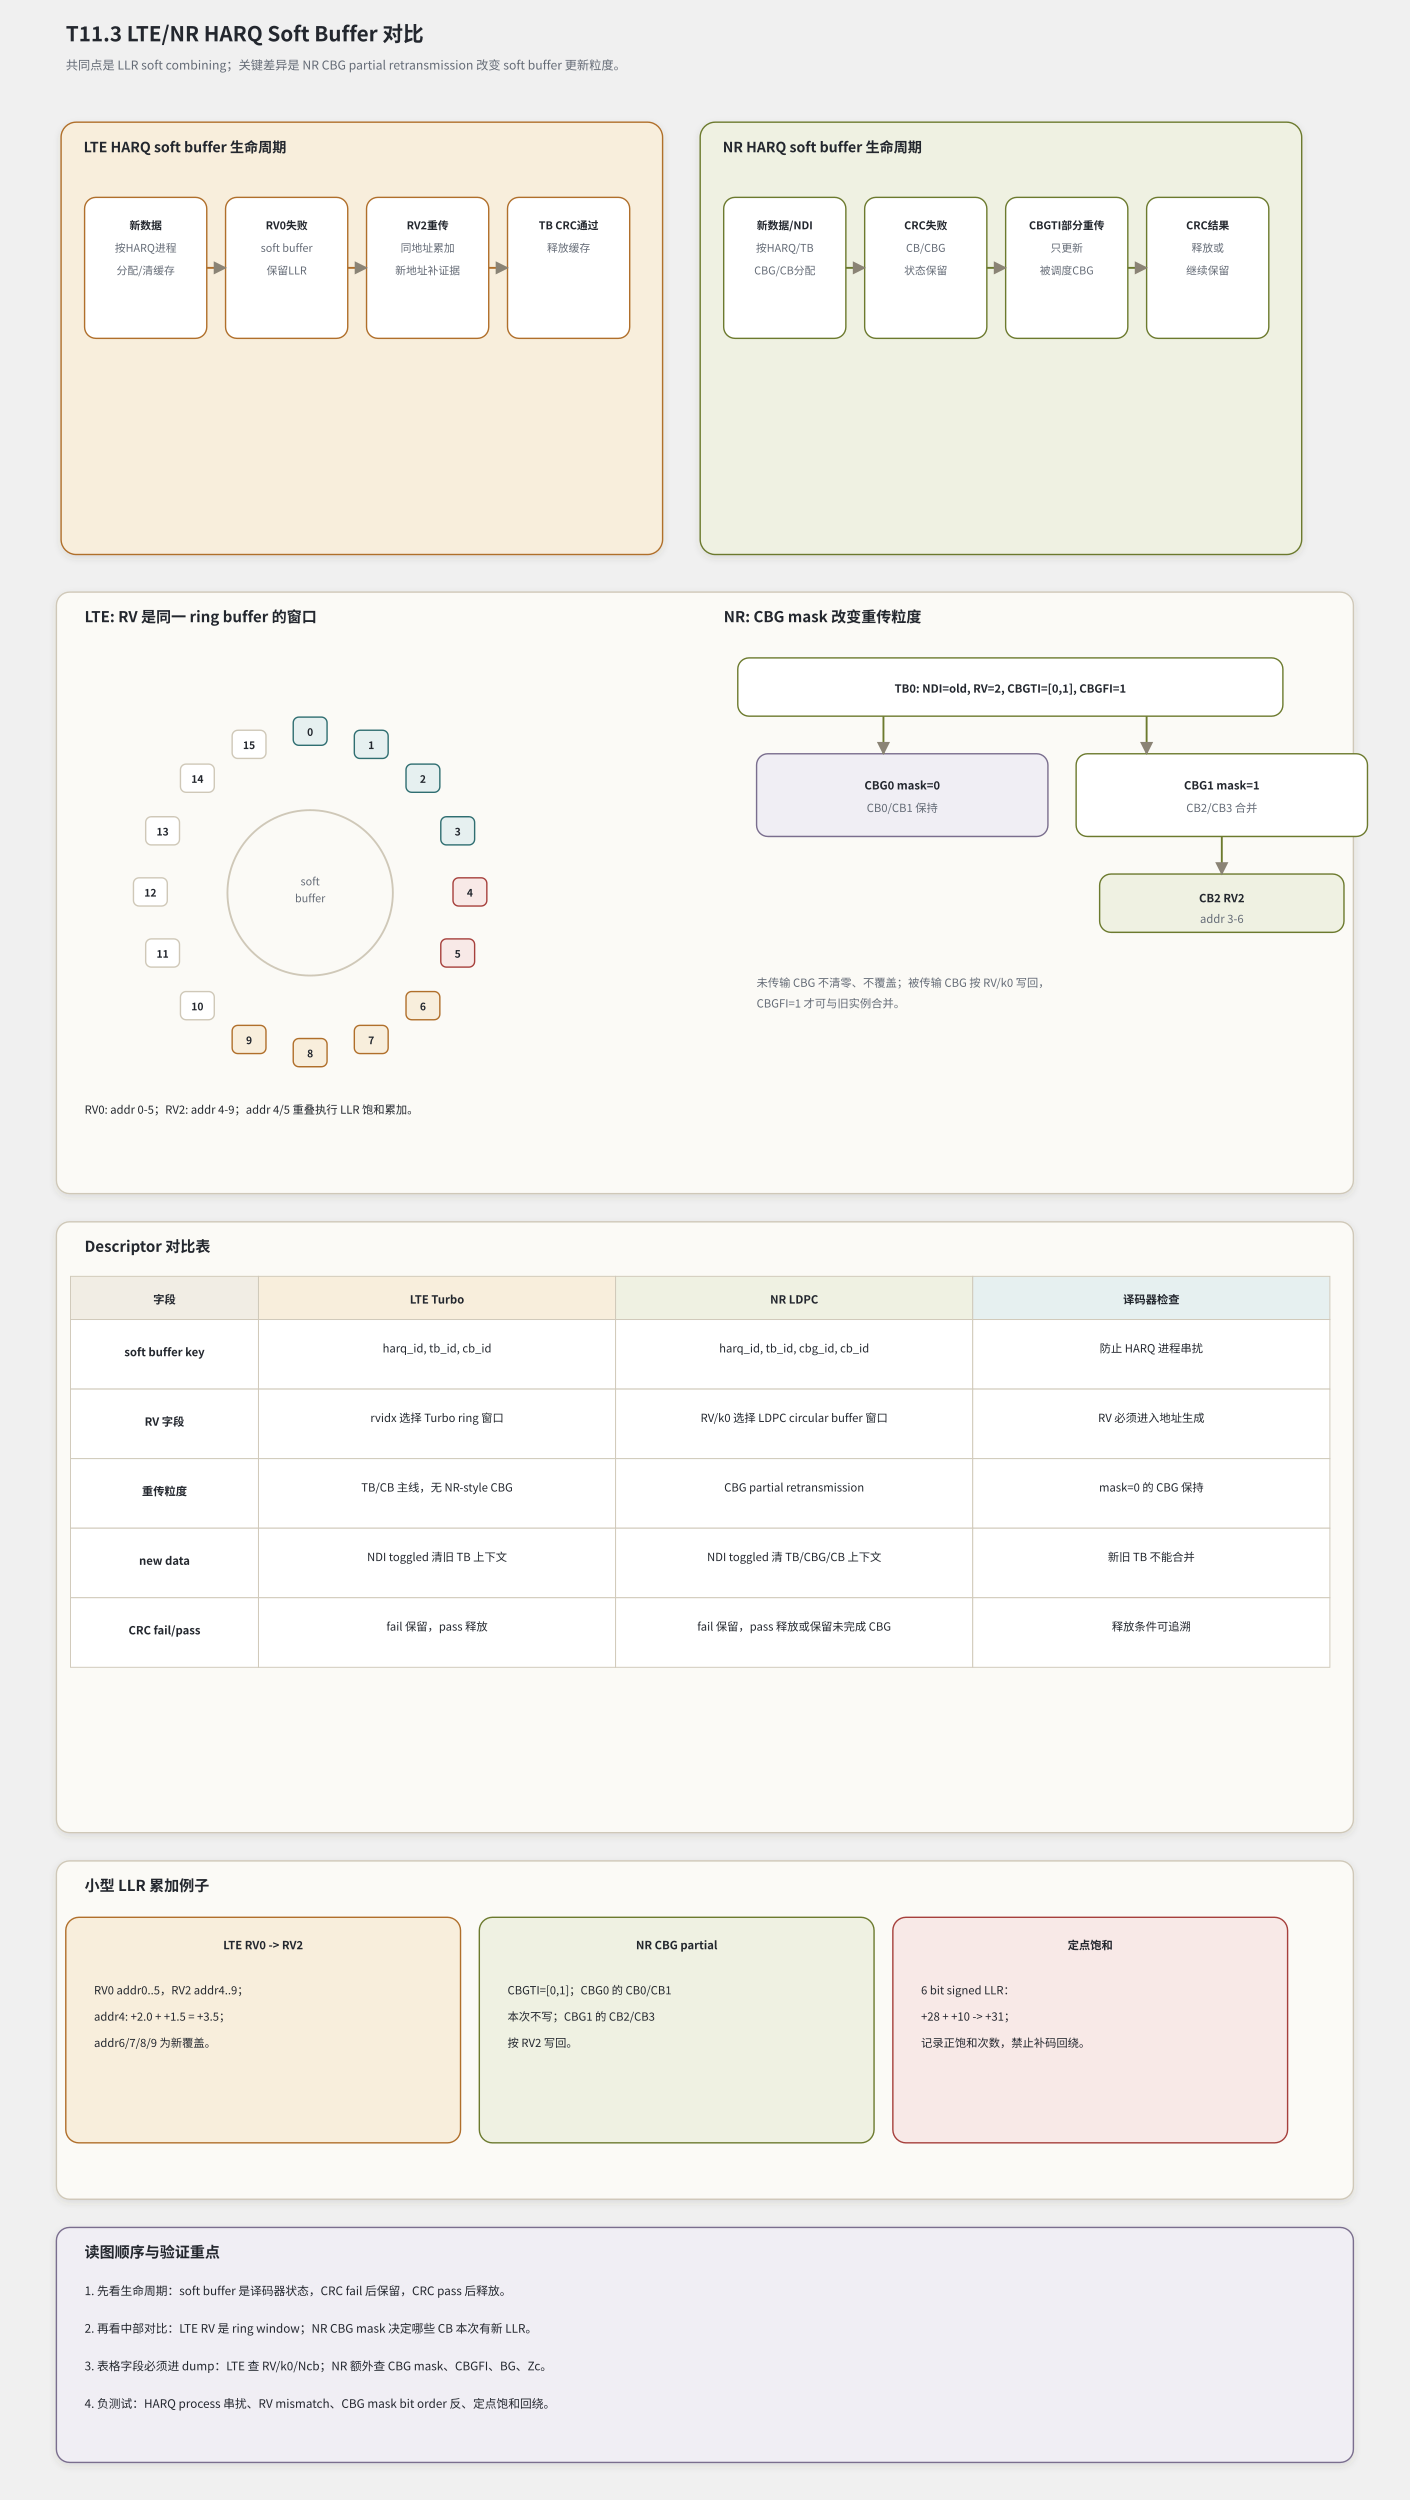
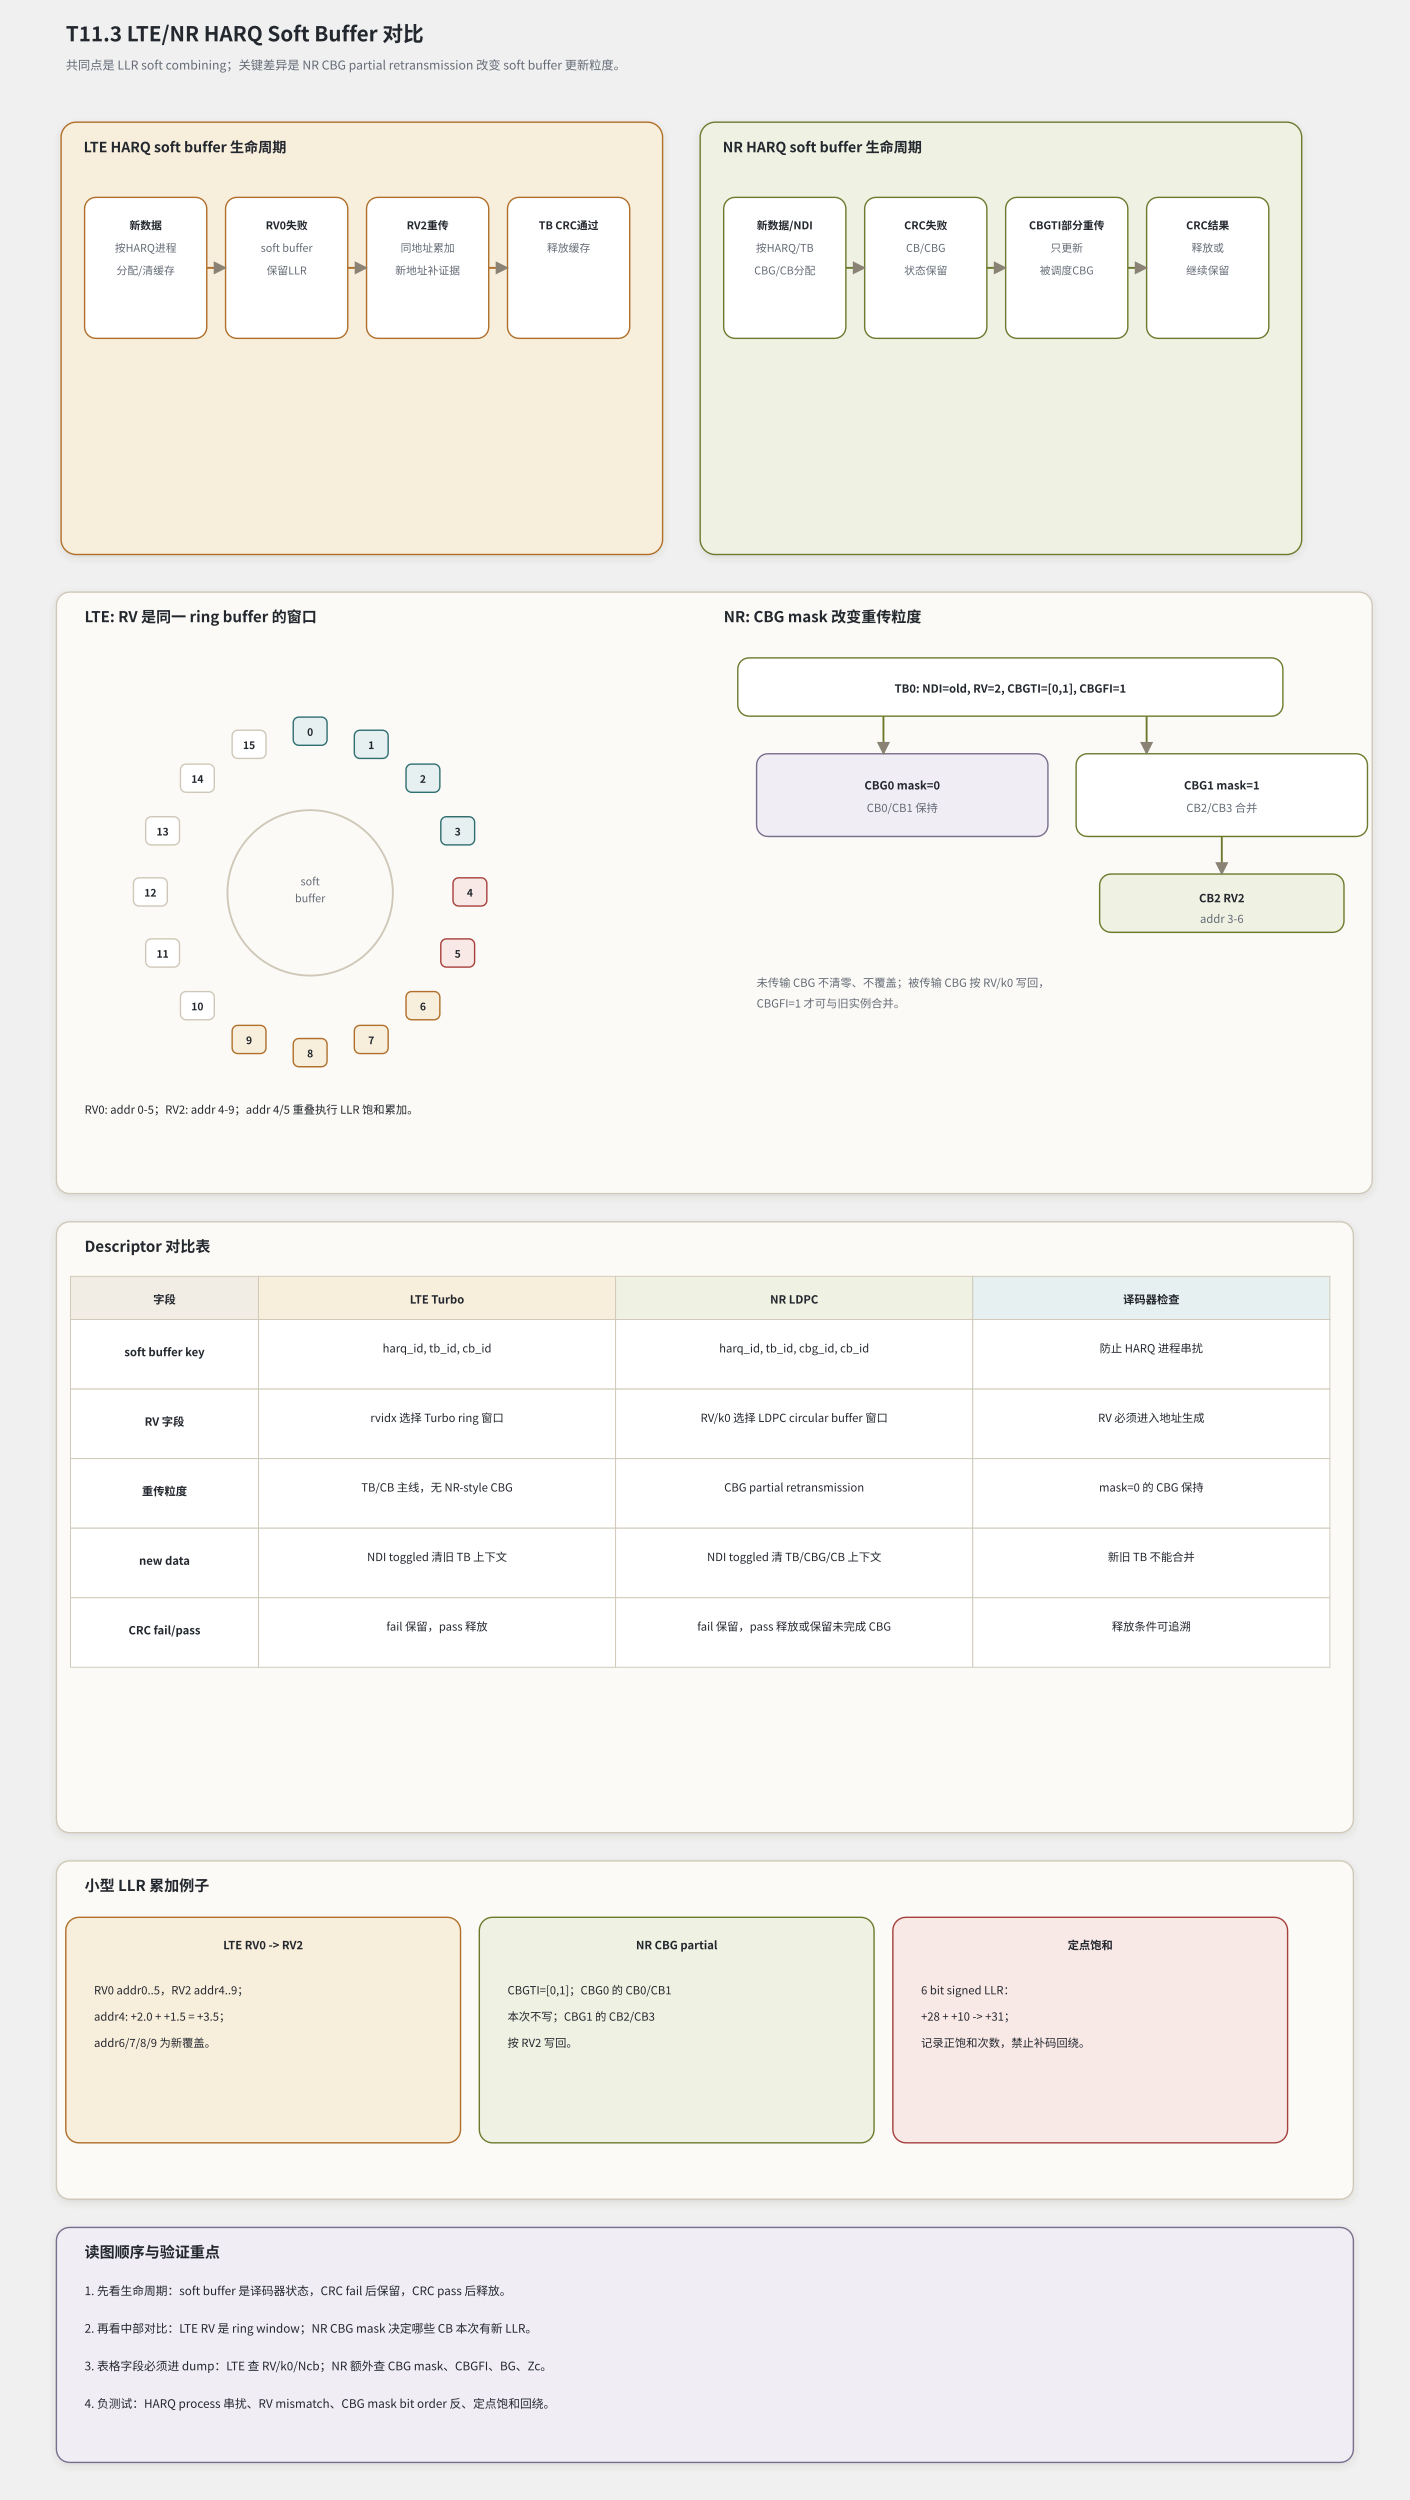
<svg xmlns="http://www.w3.org/2000/svg" width="1500" height="2660" viewBox="0 0 1500 2660" role="img" font-family="'Noto Sans CJK SC','Source Han Sans SC','PingFang SC','Microsoft YaHei',system-ui,sans-serif">
  <defs>
    <filter id="soft" x="-10%" y="-10%" width="125%" height="135%">
      <feDropShadow dx="0" dy="3" stdDeviation="4" flood-color="#4A4438" flood-opacity="0.12" />
    </filter>
    <marker id="arrow" viewBox="0 0 10 10" refX="9" refY="5" markerWidth="7" markerHeight="7" orient="auto-start-reverse">
      <path d="M 0 0 L 10 5 L 0 10 z" fill="#8A8375" />
    </marker>
  </defs>
  <text x="70" y="44" font-size="22" font-weight="700" class="free" fill="#23272E">T11.3 LTE/NR HARQ Soft Buffer 对比</text>
  <text x="70" y="74" font-size="13" class="free" fill="#646B76">共同点是 LLR soft combining；关键差异是 NR CBG partial retransmission 改变 soft buffer 更新粒度。</text>
  <g filter="url(#soft)">
    <rect x="65" y="130" width="640" height="460" rx="16" fill="#F8EEDC" stroke="#B06F2B" stroke-width="1.5" />
    <rect x="745" y="130" width="640" height="460" rx="16" fill="#EFF1E2" stroke="#6C7A2E" stroke-width="1.5" />
  </g>
  <text x="89" y="162" font-size="15" font-weight="700" fill="#23272E">LTE HARQ soft buffer 生命周期</text>
  <text x="769" y="162" font-size="15" font-weight="700" fill="#23272E">NR HARQ soft buffer 生命周期</text>
  <g font-size="11.5" fill="#23272E">
    <rect x="90" y="210" width="130" height="150" rx="12" fill="#FFFFFF" stroke="#B06F2B" stroke-width="1.5" />
    <text x="155" y="244" text-anchor="middle" font-weight="700">新数据</text>
    <text x="155" y="268" text-anchor="middle" fill="#646B76">按HARQ进程</text>
    <text x="155" y="292" text-anchor="middle" fill="#646B76">分配/清缓存</text>
    <rect x="240" y="210" width="130" height="150" rx="12" fill="#FFFFFF" stroke="#B06F2B" stroke-width="1.5" />
    <text x="305" y="244" text-anchor="middle" font-weight="700">RV0失败</text>
    <text x="305" y="268" text-anchor="middle" fill="#646B76">soft buffer</text>
    <text x="305" y="292" text-anchor="middle" fill="#646B76">保留LLR</text>
    <rect x="390" y="210" width="130" height="150" rx="12" fill="#FFFFFF" stroke="#B06F2B" stroke-width="1.5" />
    <text x="455" y="244" text-anchor="middle" font-weight="700">RV2重传</text>
    <text x="455" y="268" text-anchor="middle" fill="#646B76">同地址累加</text>
    <text x="455" y="292" text-anchor="middle" fill="#646B76">新地址补证据</text>
    <rect x="540" y="210" width="130" height="150" rx="12" fill="#FFFFFF" stroke="#B06F2B" stroke-width="1.5" />
    <text x="605" y="244" text-anchor="middle" font-weight="700">TB CRC通过</text>
    <text x="605" y="268" text-anchor="middle" fill="#646B76">释放缓存</text>
    <rect x="770" y="210" width="130" height="150" rx="12" fill="#FFFFFF" stroke="#6C7A2E" stroke-width="1.5" />
    <text x="835" y="244" text-anchor="middle" font-weight="700">新数据/NDI</text>
    <text x="835" y="268" text-anchor="middle" fill="#646B76">按HARQ/TB</text>
    <text x="835" y="292" text-anchor="middle" fill="#646B76">CBG/CB分配</text>
    <rect x="920" y="210" width="130" height="150" rx="12" fill="#FFFFFF" stroke="#6C7A2E" stroke-width="1.5" />
    <text x="985" y="244" text-anchor="middle" font-weight="700">CRC失败</text>
    <text x="985" y="268" text-anchor="middle" fill="#646B76">CB/CBG</text>
    <text x="985" y="292" text-anchor="middle" fill="#646B76">状态保留</text>
    <rect x="1070" y="210" width="130" height="150" rx="12" fill="#FFFFFF" stroke="#6C7A2E" stroke-width="1.5" />
    <text x="1135" y="244" text-anchor="middle" font-weight="700">CBGTI部分重传</text>
    <text x="1135" y="268" text-anchor="middle" fill="#646B76">只更新</text>
    <text x="1135" y="292" text-anchor="middle" fill="#646B76">被调度CBG</text>
    <rect x="1220" y="210" width="130" height="150" rx="12" fill="#FFFFFF" stroke="#6C7A2E" stroke-width="1.5" />
    <text x="1285" y="244" text-anchor="middle" font-weight="700">CRC结果</text>
    <text x="1285" y="268" text-anchor="middle" fill="#646B76">释放或</text>
    <text x="1285" y="292" text-anchor="middle" fill="#646B76">继续保留</text>
  </g>
  <g stroke="#B06F2B" stroke-width="2" fill="none">
    <path d="M 220 285 H 240" marker-end="url(#arrow)" />
    <path d="M 370 285 H 390" marker-end="url(#arrow)" />
    <path d="M 520 285 H 540" marker-end="url(#arrow)" />
  </g>
  <g stroke="#6C7A2E" stroke-width="2" fill="none">
    <path d="M 900 285 H 920" marker-end="url(#arrow)" />
    <path d="M 1050 285 H 1070" marker-end="url(#arrow)" />
    <path d="M 1200 285 H 1220" marker-end="url(#arrow)" />
  </g>
  <g filter="url(#soft)">
-     <rect x="60" y="630" width="1380" height="640" rx="14" fill="#FBFAF6" stroke="#CFC8B8" stroke-width="1.5" />
+     <rect x="60" y="630" width="1400" height="640" rx="14" fill="#FBFAF6" stroke="#CFC8B8" stroke-width="1.5" />
  </g>
  <text x="90" y="662" font-size="16" font-weight="700" fill="#23272E">LTE: RV 是同一 ring buffer 的窗口</text>
  <text x="770" y="662" font-size="16" font-weight="700" fill="#23272E">NR: CBG mask 改变重传粒度</text>
  <g font-size="11" fill="#23272E">
    <rect x="312" y="763" width="36" height="30" rx="6" fill="#E6F0F0" stroke="#2F6E71" stroke-width="1.5" />
    <text x="330" y="783" text-anchor="middle" font-weight="700">0</text>
    <rect x="377" y="777" width="36" height="30" rx="6" fill="#E6F0F0" stroke="#2F6E71" stroke-width="1.5" />
    <text x="395" y="797" text-anchor="middle" font-weight="700">1</text>
    <rect x="432" y="813" width="36" height="30" rx="6" fill="#E6F0F0" stroke="#2F6E71" stroke-width="1.5" />
    <text x="450" y="833" text-anchor="middle" font-weight="700">2</text>
    <rect x="469" y="869" width="36" height="30" rx="6" fill="#E6F0F0" stroke="#2F6E71" stroke-width="1.5" />
    <text x="487" y="889" text-anchor="middle" font-weight="700">3</text>
    <rect x="482" y="934" width="36" height="30" rx="6" fill="#F8E9E7" stroke="#A6403C" stroke-width="1.5" />
    <text x="500" y="954" text-anchor="middle" font-weight="700">4</text>
    <rect x="469" y="999" width="36" height="30" rx="6" fill="#F8E9E7" stroke="#A6403C" stroke-width="1.5" />
    <text x="487" y="1019" text-anchor="middle" font-weight="700">5</text>
    <rect x="432" y="1055" width="36" height="30" rx="6" fill="#F8EEDC" stroke="#B06F2B" stroke-width="1.5" />
    <text x="450" y="1075" text-anchor="middle" font-weight="700">6</text>
    <rect x="377" y="1091" width="36" height="30" rx="6" fill="#F8EEDC" stroke="#B06F2B" stroke-width="1.5" />
    <text x="395" y="1111" text-anchor="middle" font-weight="700">7</text>
    <rect x="312" y="1105" width="36" height="30" rx="6" fill="#F8EEDC" stroke="#B06F2B" stroke-width="1.5" />
    <text x="330" y="1125" text-anchor="middle" font-weight="700">8</text>
    <rect x="247" y="1091" width="36" height="30" rx="6" fill="#F8EEDC" stroke="#B06F2B" stroke-width="1.5" />
    <text x="265" y="1111" text-anchor="middle" font-weight="700">9</text>
    <rect x="192" y="1055" width="36" height="30" rx="6" fill="#FFFFFF" stroke="#CFC8B8" stroke-width="1.5" />
    <text x="210" y="1075" text-anchor="middle" font-weight="700">10</text>
    <rect x="155" y="999" width="36" height="30" rx="6" fill="#FFFFFF" stroke="#CFC8B8" stroke-width="1.5" />
    <text x="173" y="1019" text-anchor="middle" font-weight="700">11</text>
    <rect x="142" y="934" width="36" height="30" rx="6" fill="#FFFFFF" stroke="#CFC8B8" stroke-width="1.5" />
    <text x="160" y="954" text-anchor="middle" font-weight="700">12</text>
    <rect x="155" y="869" width="36" height="30" rx="6" fill="#FFFFFF" stroke="#CFC8B8" stroke-width="1.5" />
    <text x="173" y="889" text-anchor="middle" font-weight="700">13</text>
    <rect x="192" y="813" width="36" height="30" rx="6" fill="#FFFFFF" stroke="#CFC8B8" stroke-width="1.5" />
    <text x="210" y="833" text-anchor="middle" font-weight="700">14</text>
    <rect x="247" y="777" width="36" height="30" rx="6" fill="#FFFFFF" stroke="#CFC8B8" stroke-width="1.5" />
    <text x="265" y="797" text-anchor="middle" font-weight="700">15</text>
  </g>
  <circle cx="330" cy="950" r="88" fill="none" stroke="#CFC8B8" stroke-width="2" />
  <text x="330" y="942" font-size="11.5" text-anchor="middle" fill="#646B76">soft</text>
  <text x="330" y="960" font-size="11.5" text-anchor="middle" fill="#646B76">buffer</text>
  <text x="90" y="1185" font-size="12" class="free" fill="#23272E">RV0: addr 0-5；RV2: addr 4-9；addr 4/5 重叠执行 LLR 饱和累加。</text>
  <g font-size="12" fill="#23272E">
    <rect x="785" y="700" width="580" height="62" rx="12" fill="#FFFFFF" stroke="#6C7A2E" stroke-width="1.5" />
    <text x="1075" y="737" text-anchor="middle" font-weight="700">TB0: NDI=old, RV=2, CBGTI=[0,1], CBGFI=1</text>
    <rect x="805" y="802" width="310" height="88" rx="12" fill="#F0EEF4" stroke="#7A6E8E" stroke-width="1.5" />
    <text x="960" y="840" text-anchor="middle" font-weight="700">CBG0 mask=0</text>
    <text x="960" y="864" text-anchor="middle" fill="#646B76">CB0/CB1 保持</text>
    <rect x="1145" y="802" width="310" height="88" rx="12" fill="#FFFFFF" stroke="#6C7A2E" stroke-width="1.5" />
    <text x="1300" y="840" text-anchor="middle" font-weight="700">CBG1 mask=1</text>
    <text x="1300" y="864" text-anchor="middle" fill="#646B76">CB2/CB3 合并</text>
    <rect x="1170" y="930" width="260" height="62" rx="12" fill="#EFF1E2" stroke="#6C7A2E" stroke-width="1.5" />
    <text x="1300" y="960" text-anchor="middle" font-weight="700">CB2 RV2</text>
    <text x="1300" y="982" text-anchor="middle" fill="#646B76">addr 3-6</text>
    <text x="805" y="1050" fill="#646B76">未传输 CBG 不清零、不覆盖；被传输 CBG 按 RV/k0 写回，</text>
    <text x="805" y="1072" fill="#646B76">CBGFI=1 才可与旧实例合并。</text>
  </g>
  <g stroke="#6C7A2E" stroke-width="2" fill="none">
    <path d="M 940 762 V 802" marker-end="url(#arrow)" />
    <path d="M 1220 762 V 802" marker-end="url(#arrow)" />
    <path d="M 1300 890 V 930" marker-end="url(#arrow)" />
  </g>
  <g filter="url(#soft)">
    <rect x="60" y="1300" width="1380" height="650" rx="14" fill="#FBFAF6" stroke="#CFC8B8" stroke-width="1.5" />
  </g>
  <text x="90" y="1332" font-size="16" font-weight="700" fill="#23272E">Descriptor 对比表</text>
  <g font-size="12" fill="#23272E">
    <rect x="75" y="1358" width="200" height="46" fill="#F1EDE4" stroke="#CFC8B8" stroke-width="1" />
    <text x="175" y="1387" text-anchor="middle" font-weight="700">字段</text>
    <rect x="275" y="1358" width="380" height="46" fill="#F8EEDC" stroke="#CFC8B8" stroke-width="1" />
    <text x="465" y="1387" text-anchor="middle" font-weight="700">LTE Turbo</text>
    <rect x="655" y="1358" width="380" height="46" fill="#EFF1E2" stroke="#CFC8B8" stroke-width="1" />
    <text x="845" y="1387" text-anchor="middle" font-weight="700">NR LDPC</text>
    <rect x="1035" y="1358" width="380" height="46" fill="#E6F0F0" stroke="#CFC8B8" stroke-width="1" />
    <text x="1225" y="1387" text-anchor="middle" font-weight="700">译码器检查</text>
    <rect x="75" y="1404" width="200" height="74" fill="#FFFFFF" stroke="#CFC8B8" stroke-width="1" />
    <text x="175" y="1443" text-anchor="middle" font-weight="700">soft buffer key</text>
    <rect x="275" y="1404" width="380" height="74" fill="#FFFFFF" stroke="#CFC8B8" stroke-width="1" />
    <text x="465" y="1439" text-anchor="middle">harq_id, tb_id, cb_id</text>
    <rect x="655" y="1404" width="380" height="74" fill="#FFFFFF" stroke="#CFC8B8" stroke-width="1" />
    <text x="845" y="1439" text-anchor="middle">harq_id, tb_id, cbg_id, cb_id</text>
    <rect x="1035" y="1404" width="380" height="74" fill="#FFFFFF" stroke="#CFC8B8" stroke-width="1" />
    <text x="1225" y="1439" text-anchor="middle">防止 HARQ 进程串扰</text>
    <rect x="75" y="1478" width="200" height="74" fill="#FFFFFF" stroke="#CFC8B8" stroke-width="1" />
    <text x="175" y="1517" text-anchor="middle" font-weight="700">RV 字段</text>
    <rect x="275" y="1478" width="380" height="74" fill="#FFFFFF" stroke="#CFC8B8" stroke-width="1" />
    <text x="465" y="1513" text-anchor="middle">rvidx 选择 Turbo ring 窗口</text>
    <rect x="655" y="1478" width="380" height="74" fill="#FFFFFF" stroke="#CFC8B8" stroke-width="1" />
    <text x="845" y="1513" text-anchor="middle">RV/k0 选择 LDPC circular buffer 窗口</text>
    <rect x="1035" y="1478" width="380" height="74" fill="#FFFFFF" stroke="#CFC8B8" stroke-width="1" />
    <text x="1225" y="1513" text-anchor="middle">RV 必须进入地址生成</text>
    <rect x="75" y="1552" width="200" height="74" fill="#FFFFFF" stroke="#CFC8B8" stroke-width="1" />
    <text x="175" y="1591" text-anchor="middle" font-weight="700">重传粒度</text>
    <rect x="275" y="1552" width="380" height="74" fill="#FFFFFF" stroke="#CFC8B8" stroke-width="1" />
    <text x="465" y="1587" text-anchor="middle">TB/CB 主线，无 NR-style CBG</text>
    <rect x="655" y="1552" width="380" height="74" fill="#FFFFFF" stroke="#CFC8B8" stroke-width="1" />
    <text x="845" y="1587" text-anchor="middle">CBG partial retransmission</text>
    <rect x="1035" y="1552" width="380" height="74" fill="#FFFFFF" stroke="#CFC8B8" stroke-width="1" />
    <text x="1225" y="1587" text-anchor="middle">mask=0 的 CBG 保持</text>
    <rect x="75" y="1626" width="200" height="74" fill="#FFFFFF" stroke="#CFC8B8" stroke-width="1" />
    <text x="175" y="1665" text-anchor="middle" font-weight="700">new data</text>
    <rect x="275" y="1626" width="380" height="74" fill="#FFFFFF" stroke="#CFC8B8" stroke-width="1" />
    <text x="465" y="1661" text-anchor="middle">NDI toggled 清旧 TB 上下文</text>
    <rect x="655" y="1626" width="380" height="74" fill="#FFFFFF" stroke="#CFC8B8" stroke-width="1" />
    <text x="845" y="1661" text-anchor="middle">NDI toggled 清 TB/CBG/CB 上下文</text>
    <rect x="1035" y="1626" width="380" height="74" fill="#FFFFFF" stroke="#CFC8B8" stroke-width="1" />
    <text x="1225" y="1661" text-anchor="middle">新旧 TB 不能合并</text>
    <rect x="75" y="1700" width="200" height="74" fill="#FFFFFF" stroke="#CFC8B8" stroke-width="1" />
    <text x="175" y="1739" text-anchor="middle" font-weight="700">CRC fail/pass</text>
    <rect x="275" y="1700" width="380" height="74" fill="#FFFFFF" stroke="#CFC8B8" stroke-width="1" />
    <text x="465" y="1735" text-anchor="middle">fail 保留，pass 释放</text>
    <rect x="655" y="1700" width="380" height="74" fill="#FFFFFF" stroke="#CFC8B8" stroke-width="1" />
    <text x="845" y="1735" text-anchor="middle">fail 保留，pass 释放或保留未完成 CBG</text>
    <rect x="1035" y="1700" width="380" height="74" fill="#FFFFFF" stroke="#CFC8B8" stroke-width="1" />
    <text x="1225" y="1735" text-anchor="middle">释放条件可追溯</text>
  </g>
  <g filter="url(#soft)">
    <rect x="60" y="1980" width="1380" height="360" rx="14" fill="#FBFAF6" stroke="#CFC8B8" stroke-width="1.5" />
  </g>
  <text x="90" y="2012" font-size="16" font-weight="700" fill="#23272E">小型 LLR 累加例子</text>
  <g font-size="12" fill="#23272E">
    <rect x="70" y="2040" width="420" height="240" rx="14" fill="#F8EEDC" stroke="#B06F2B" stroke-width="1.5" />
    <text x="280" y="2074" text-anchor="middle" font-weight="700">LTE RV0 -&gt; RV2</text>
    <text x="100" y="2122">RV0 addr0..5，RV2 addr4..9；</text>
    <text x="100" y="2150">addr4: +2.0 + +1.5 = +3.5；</text>
    <text x="100" y="2178">addr6/7/8/9 为新覆盖。</text>
    <rect x="510" y="2040" width="420" height="240" rx="14" fill="#EFF1E2" stroke="#6C7A2E" stroke-width="1.5" />
    <text x="720" y="2074" text-anchor="middle" font-weight="700">NR CBG partial</text>
    <text x="540" y="2122">CBGTI=[0,1]；CBG0 的 CB0/CB1</text>
    <text x="540" y="2150">本次不写；CBG1 的 CB2/CB3</text>
    <text x="540" y="2178">按 RV2 写回。</text>
    <rect x="950" y="2040" width="420" height="240" rx="14" fill="#F8E9E7" stroke="#A6403C" stroke-width="1.5" />
    <text x="1160" y="2074" text-anchor="middle" font-weight="700">定点饱和</text>
    <text x="980" y="2122">6 bit signed LLR：</text>
    <text x="980" y="2150">+28 + +10 -&gt; +31；</text>
    <text x="980" y="2178">记录正饱和次数，禁止补码回绕。</text>
  </g>
  <g filter="url(#soft)">
    <rect x="60" y="2370" width="1380" height="250" rx="14" fill="#F0EEF4" stroke="#7A6E8E" stroke-width="1.5" />
  </g>
  <text x="90" y="2402" font-size="16" font-weight="700" fill="#23272E">读图顺序与验证重点</text>
  <g font-size="12.5" fill="#23272E">
    <text x="90" y="2442">1. 先看生命周期：soft buffer 是译码器状态，CRC fail 后保留，CRC pass 后释放。</text>
    <text x="90" y="2482">2. 再看中部对比：LTE RV 是 ring window；NR CBG mask 决定哪些 CB 本次有新 LLR。</text>
    <text x="90" y="2522">3. 表格字段必须进 dump：LTE 查 RV/k0/Ncb；NR 额外查 CBG mask、CBGFI、BG、Zc。</text>
    <text x="90" y="2562">4. 负测试：HARQ process 串扰、RV mismatch、CBG mask bit order 反、定点饱和回绕。</text>
  </g>
</svg>
